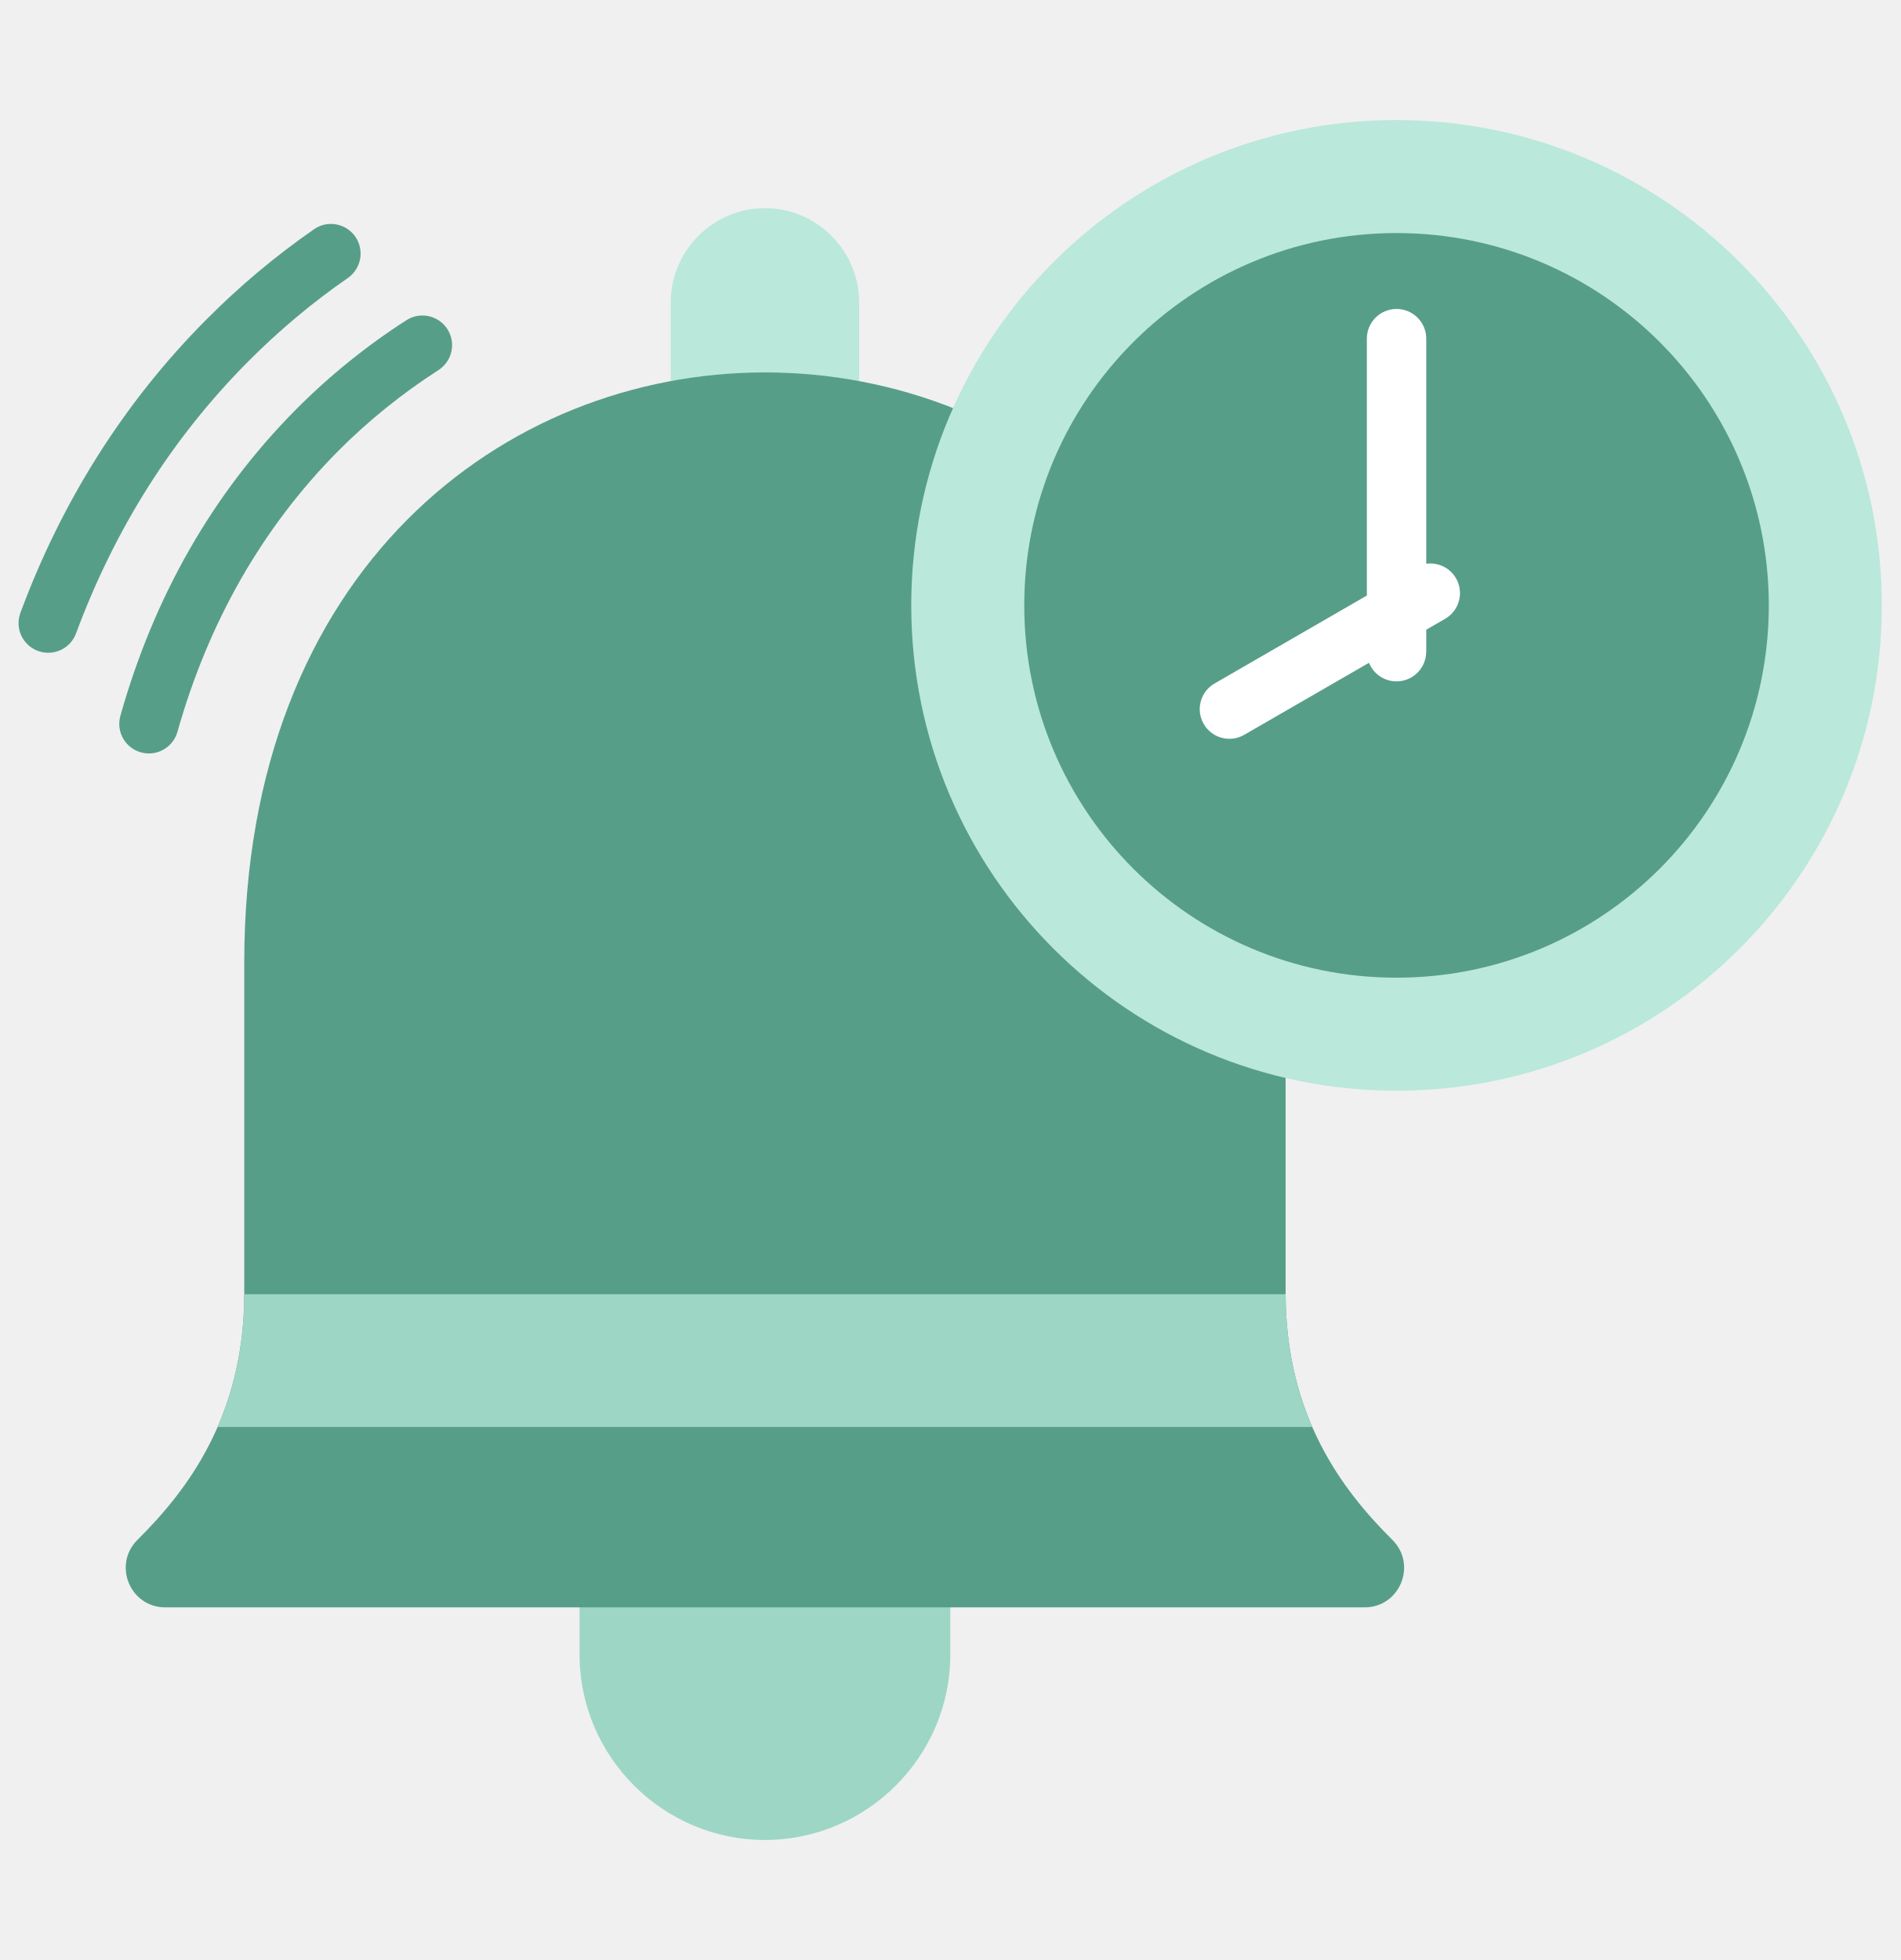
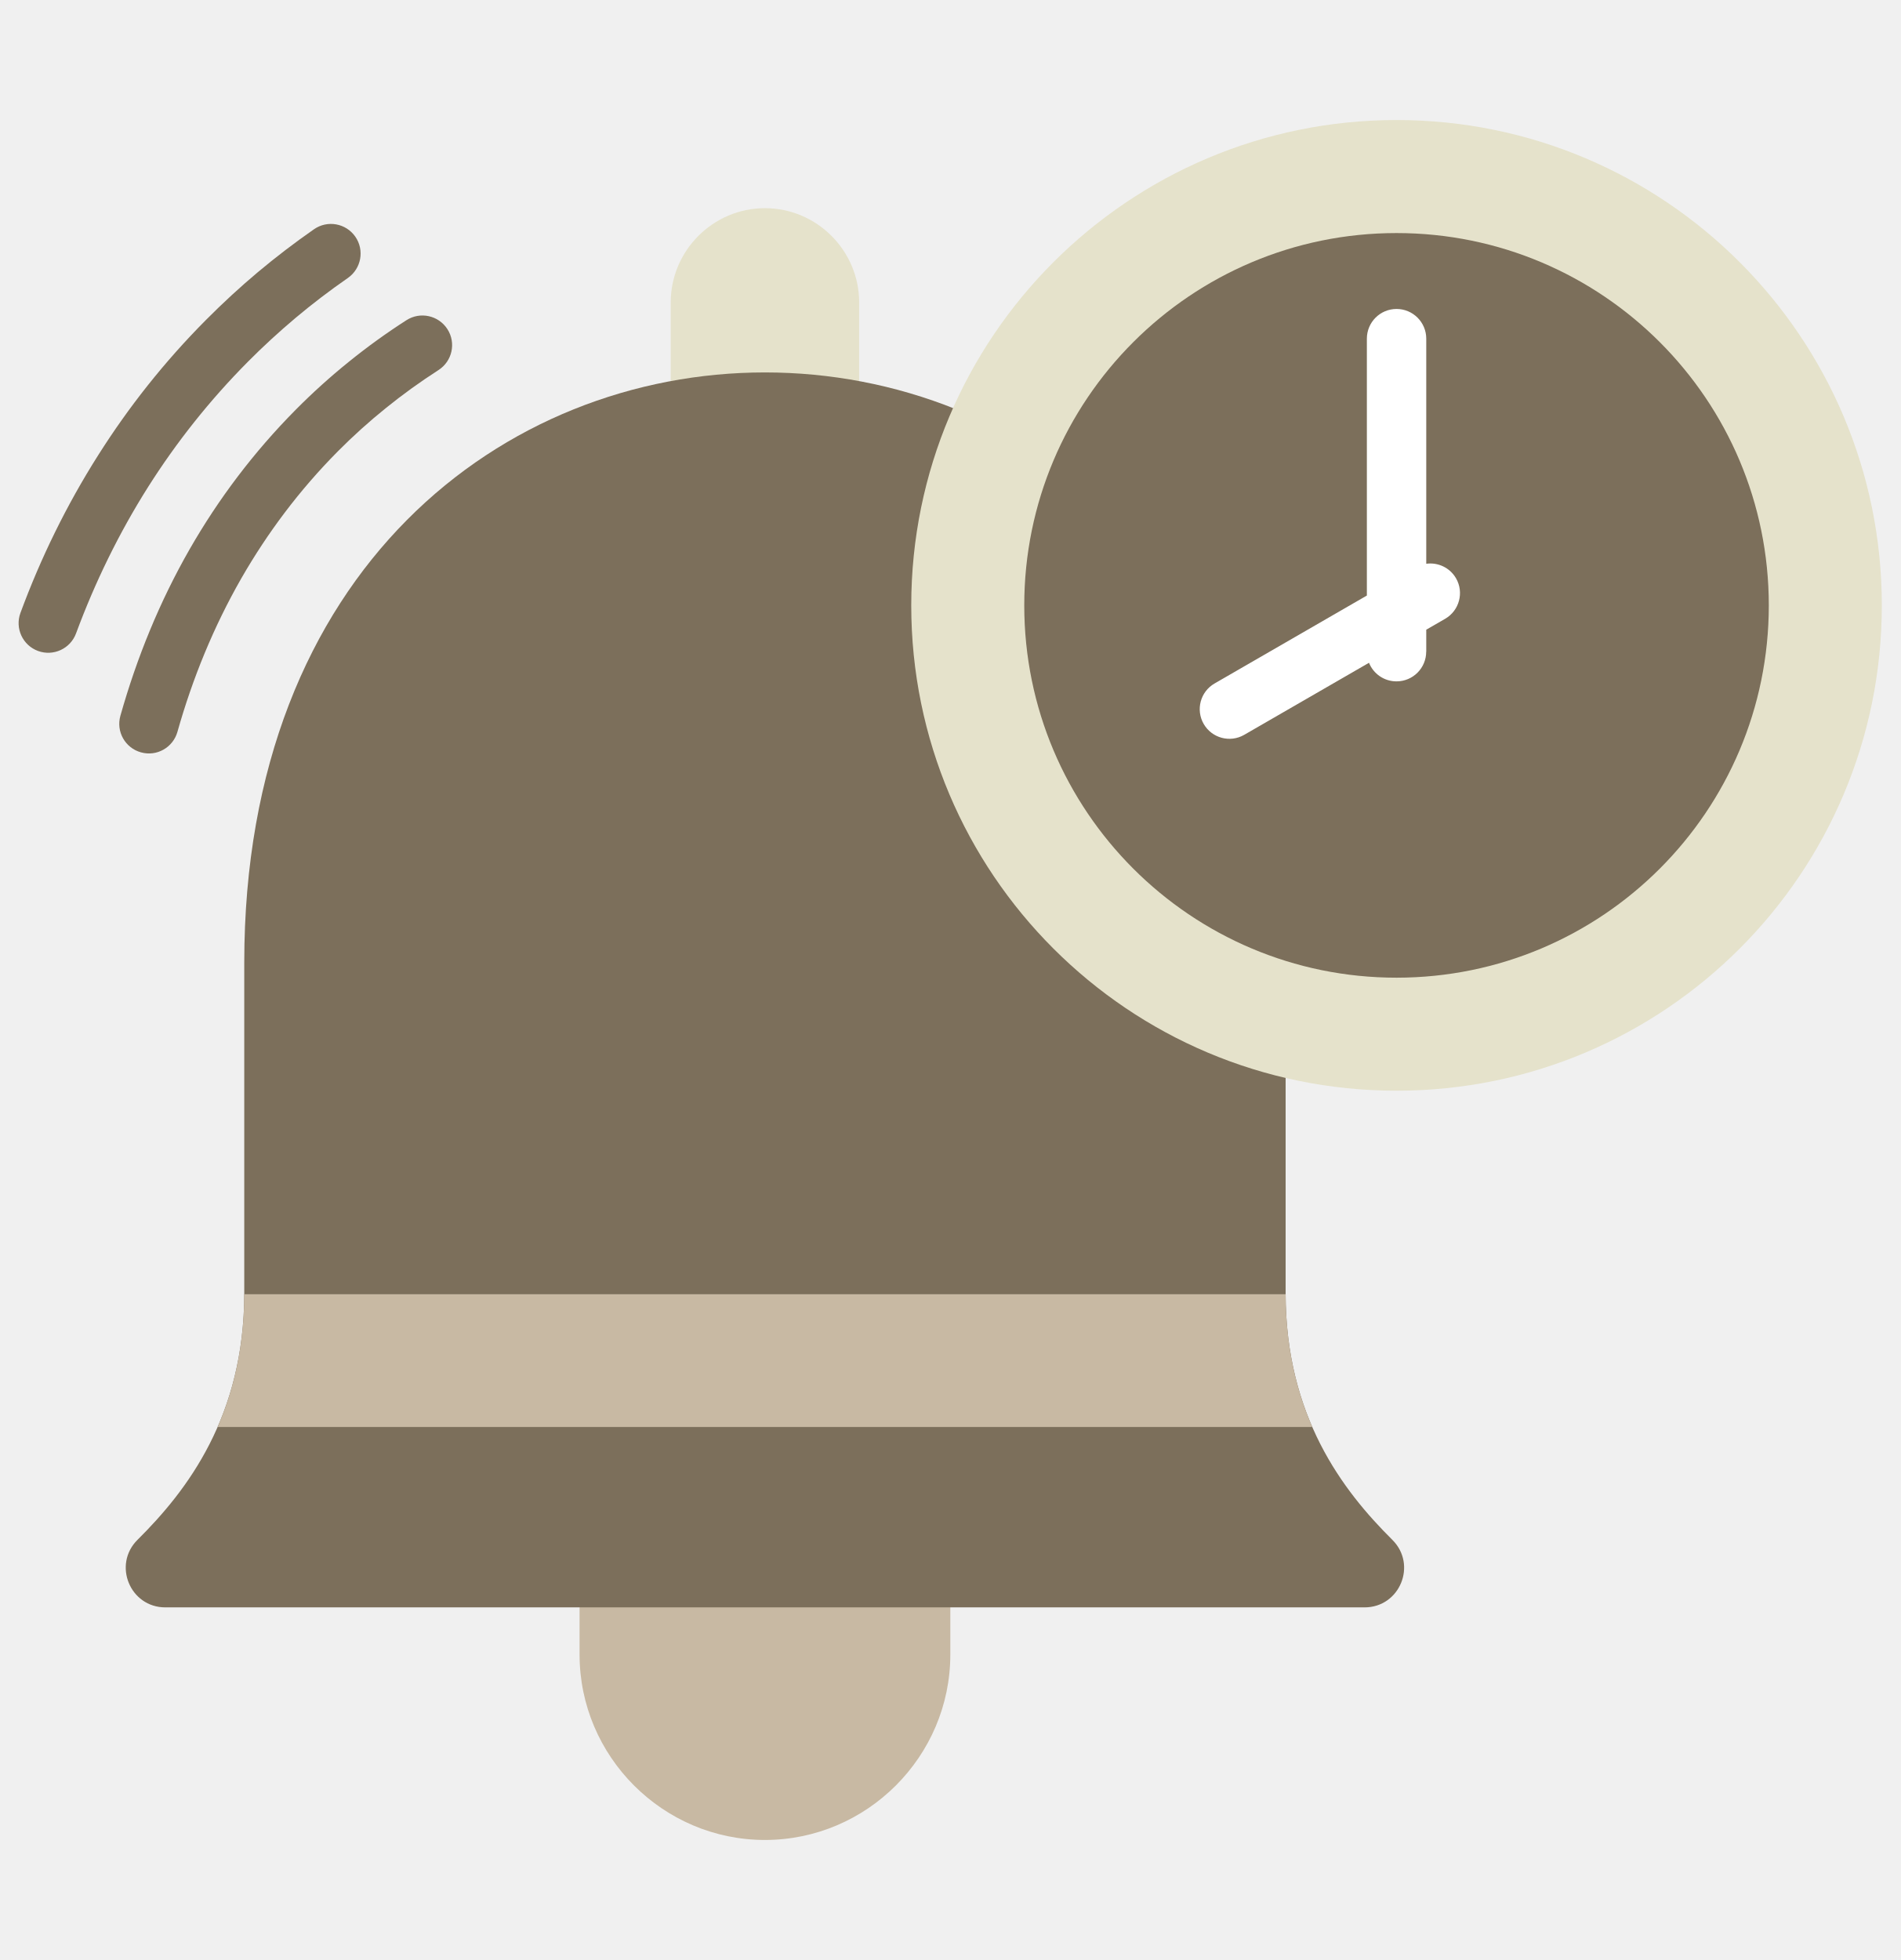
<svg xmlns="http://www.w3.org/2000/svg" width="32" height="33" viewBox="0 0 32 33" fill="none">
-   <path fill-rule="evenodd" clip-rule="evenodd" d="M16.002 24.726V27.857C16.002 29.574 14.597 30.979 12.88 30.979C11.163 30.979 9.759 29.574 9.759 27.857V25.684L16.002 24.726Z" fill="#9DD6C5" />
-   <path fill-rule="evenodd" clip-rule="evenodd" d="M14.467 8.886L11.294 8.122V5.092C11.294 4.219 12.008 3.505 12.88 3.505C13.753 3.505 14.467 4.219 14.467 5.092V8.886H14.467Z" fill="#BAE8DB" />
-   <path fill-rule="evenodd" clip-rule="evenodd" d="M2.315 25.926C3.151 25.097 4.113 23.844 4.113 21.773V16.205C4.113 2.959 21.648 2.959 21.648 16.205V21.773C21.648 23.844 22.61 25.097 23.445 25.926C23.867 26.344 23.571 27.063 22.977 27.063H2.783C2.189 27.063 1.894 26.344 2.315 25.926Z" fill="#579E89" />
-   <path fill-rule="evenodd" clip-rule="evenodd" d="M4.113 21.791C4.111 22.675 3.933 23.41 3.665 24.026H22.096C21.828 23.41 21.65 22.675 21.648 21.791H4.113Z" fill="#9DD6C5" />
-   <path fill-rule="evenodd" clip-rule="evenodd" d="M2.988 12.321C2.913 12.587 2.638 12.742 2.372 12.667C2.107 12.593 1.952 12.317 2.027 12.052C2.304 11.071 2.689 10.127 3.195 9.244C3.677 8.403 4.269 7.615 4.982 6.896C5.266 6.61 5.563 6.342 5.873 6.092C6.186 5.839 6.51 5.605 6.844 5.391C7.076 5.242 7.385 5.31 7.534 5.542C7.682 5.774 7.615 6.082 7.383 6.231C7.077 6.428 6.781 6.641 6.498 6.87C6.216 7.097 5.946 7.34 5.689 7.599C5.043 8.25 4.504 8.97 4.062 9.74C3.597 10.553 3.242 11.421 2.988 12.321ZM19.903 4.68C19.677 4.522 19.621 4.211 19.778 3.985C19.936 3.758 20.247 3.702 20.474 3.86C20.796 4.084 21.112 4.325 21.419 4.583C21.72 4.835 22.012 5.104 22.296 5.39C22.994 6.093 23.597 6.856 24.109 7.665C24.642 8.507 25.075 9.396 25.417 10.32C25.512 10.579 25.379 10.865 25.12 10.96C24.862 11.055 24.575 10.922 24.48 10.663C24.161 9.802 23.758 8.975 23.265 8.197C22.792 7.449 22.235 6.743 21.589 6.093C21.332 5.834 21.061 5.586 20.779 5.348C20.498 5.113 20.206 4.89 19.903 4.68ZM18.377 6.231C18.684 6.428 18.98 6.641 19.263 6.87C19.544 7.097 19.814 7.34 20.072 7.599C20.718 8.25 21.257 8.97 21.698 9.74C22.164 10.553 22.519 11.421 22.773 12.321C22.848 12.587 23.123 12.741 23.388 12.667C23.654 12.593 23.808 12.317 23.734 12.052C23.457 11.071 23.071 10.127 22.566 9.244C22.084 8.403 21.492 7.614 20.779 6.896C20.495 6.61 20.198 6.342 19.888 6.092C19.575 5.839 19.251 5.605 18.916 5.391C18.684 5.242 18.376 5.31 18.227 5.542C18.078 5.774 18.145 6.082 18.377 6.231ZM1.281 10.663C1.6 9.802 2.003 8.975 2.495 8.197C2.968 7.449 3.526 6.744 4.172 6.093C4.429 5.834 4.699 5.586 4.982 5.348C5.262 5.113 5.554 4.89 5.858 4.68C6.084 4.522 6.14 4.211 5.983 3.985C5.825 3.758 5.514 3.702 5.287 3.86C4.964 4.084 4.649 4.325 4.341 4.583C4.041 4.835 3.749 5.104 3.465 5.39C2.766 6.093 2.164 6.856 1.651 7.666C1.119 8.507 0.685 9.396 0.343 10.32C0.248 10.579 0.381 10.865 0.64 10.96C0.899 11.055 1.186 10.922 1.281 10.663Z" fill="#579E89" />
-   <path d="M23.515 18.364C28.029 18.364 31.687 14.706 31.687 10.193C31.687 5.68 28.029 2.021 23.515 2.021C19.002 2.021 15.344 5.68 15.344 10.193C15.344 14.706 19.002 18.364 23.515 18.364Z" fill="#BAE8DB" />
-   <path d="M23.515 16.461C26.978 16.461 29.784 13.655 29.784 10.193C29.784 6.731 26.978 3.924 23.515 3.924C20.053 3.924 17.247 6.731 17.247 10.193C17.247 13.655 20.053 16.461 23.515 16.461Z" fill="#579E89" />
+   <path fill-rule="evenodd" clip-rule="evenodd" d="M16.002 24.726V27.857C16.002 29.574 14.597 30.979 12.88 30.979C11.164 30.979 9.759 29.574 9.759 27.857V25.684L16.002 24.726Z" fill="#C8B9A3" />
+   <path fill-rule="evenodd" clip-rule="evenodd" d="M14.467 8.886L11.294 8.122V5.092C11.294 4.219 12.008 3.505 12.88 3.505C13.753 3.505 14.467 4.219 14.467 5.092V8.886H14.467Z" fill="#E5E2CB" />
+   <path fill-rule="evenodd" clip-rule="evenodd" d="M2.315 25.926C3.151 25.097 4.113 23.844 4.113 21.773V16.205C4.113 2.959 21.648 2.959 21.648 16.205V21.773C21.648 23.844 22.61 25.097 23.445 25.926C23.867 26.345 23.571 27.063 22.977 27.063H2.784C2.19 27.063 1.894 26.345 2.315 25.926Z" fill="#7C6F5B" />
+   <path fill-rule="evenodd" clip-rule="evenodd" d="M4.113 21.791C4.111 22.675 3.933 23.41 3.665 24.026H22.096C21.828 23.41 21.65 22.675 21.648 21.791H4.113Z" fill="#C8B9A3" />
+   <path fill-rule="evenodd" clip-rule="evenodd" d="M2.988 12.321C2.913 12.587 2.638 12.742 2.373 12.667C2.107 12.593 1.952 12.317 2.027 12.052C2.304 11.071 2.689 10.127 3.195 9.244C3.677 8.404 4.269 7.615 4.982 6.896C5.266 6.61 5.563 6.342 5.873 6.092C6.186 5.839 6.51 5.605 6.844 5.391C7.076 5.242 7.385 5.31 7.534 5.542C7.683 5.774 7.615 6.082 7.383 6.231C7.077 6.428 6.781 6.641 6.498 6.87C6.216 7.097 5.946 7.34 5.689 7.599C5.043 8.25 4.504 8.97 4.062 9.74C3.597 10.553 3.242 11.421 2.988 12.321ZM19.903 4.68C19.677 4.522 19.621 4.211 19.778 3.985C19.936 3.758 20.247 3.702 20.474 3.86C20.796 4.084 21.112 4.325 21.419 4.583C21.72 4.835 22.012 5.104 22.296 5.39C22.994 6.093 23.597 6.856 24.109 7.666C24.642 8.507 25.076 9.396 25.418 10.32C25.512 10.579 25.38 10.865 25.121 10.96C24.862 11.055 24.575 10.922 24.48 10.663C24.161 9.802 23.758 8.975 23.266 8.197C22.792 7.449 22.235 6.743 21.589 6.093C21.332 5.834 21.062 5.586 20.779 5.348C20.499 5.113 20.206 4.89 19.903 4.68ZM18.378 6.231C18.684 6.428 18.98 6.641 19.263 6.87C19.545 7.097 19.815 7.34 20.072 7.599C20.718 8.25 21.257 8.97 21.698 9.74C22.164 10.553 22.519 11.421 22.773 12.321C22.848 12.587 23.123 12.741 23.388 12.667C23.654 12.593 23.808 12.317 23.734 12.052C23.457 11.071 23.072 10.127 22.566 9.244C22.084 8.403 21.492 7.614 20.779 6.896C20.495 6.61 20.198 6.342 19.888 6.092C19.575 5.839 19.251 5.605 18.916 5.391C18.685 5.242 18.376 5.31 18.227 5.542C18.078 5.774 18.146 6.082 18.378 6.231ZM1.281 10.663C1.6 9.802 2.003 8.975 2.495 8.197C2.969 7.449 3.526 6.744 4.172 6.093C4.429 5.834 4.699 5.586 4.982 5.348C5.262 5.113 5.555 4.89 5.858 4.68C6.084 4.522 6.14 4.211 5.983 3.985C5.825 3.758 5.514 3.702 5.287 3.86C4.965 4.084 4.649 4.325 4.341 4.583C4.041 4.835 3.749 5.104 3.465 5.39C2.766 6.093 2.164 6.856 1.652 7.666C1.119 8.507 0.685 9.396 0.344 10.32C0.249 10.579 0.382 10.865 0.64 10.96C0.899 11.055 1.186 10.922 1.281 10.663Z" fill="#7C6F5B" />
+   <path d="M23.516 18.364C28.029 18.364 31.687 14.706 31.687 10.193C31.687 5.68 28.029 2.021 23.516 2.021C19.003 2.021 15.344 5.68 15.344 10.193C15.344 14.706 19.003 18.364 23.516 18.364Z" fill="#E5E2CB" />
+   <path d="M23.515 16.461C26.978 16.461 29.784 13.655 29.784 10.193C29.784 6.731 26.978 3.924 23.515 3.924C20.053 3.924 17.247 6.731 17.247 10.193C17.247 13.655 20.053 16.461 23.515 16.461Z" fill="#7C6F5B" />
  <path fill-rule="evenodd" clip-rule="evenodd" d="M24.015 10.972C24.015 11.248 23.792 11.472 23.515 11.472C23.305 11.472 23.125 11.343 23.052 11.159L20.951 12.372C20.712 12.51 20.407 12.428 20.269 12.19C20.131 11.952 20.212 11.646 20.451 11.508L23.016 10.027V5.702C23.016 5.426 23.239 5.202 23.516 5.202C23.792 5.202 24.016 5.426 24.016 5.702V9.492C24.211 9.465 24.412 9.555 24.517 9.736C24.655 9.974 24.573 10.28 24.335 10.418L24.016 10.602V10.972H24.015Z" fill="white" />
</svg>
